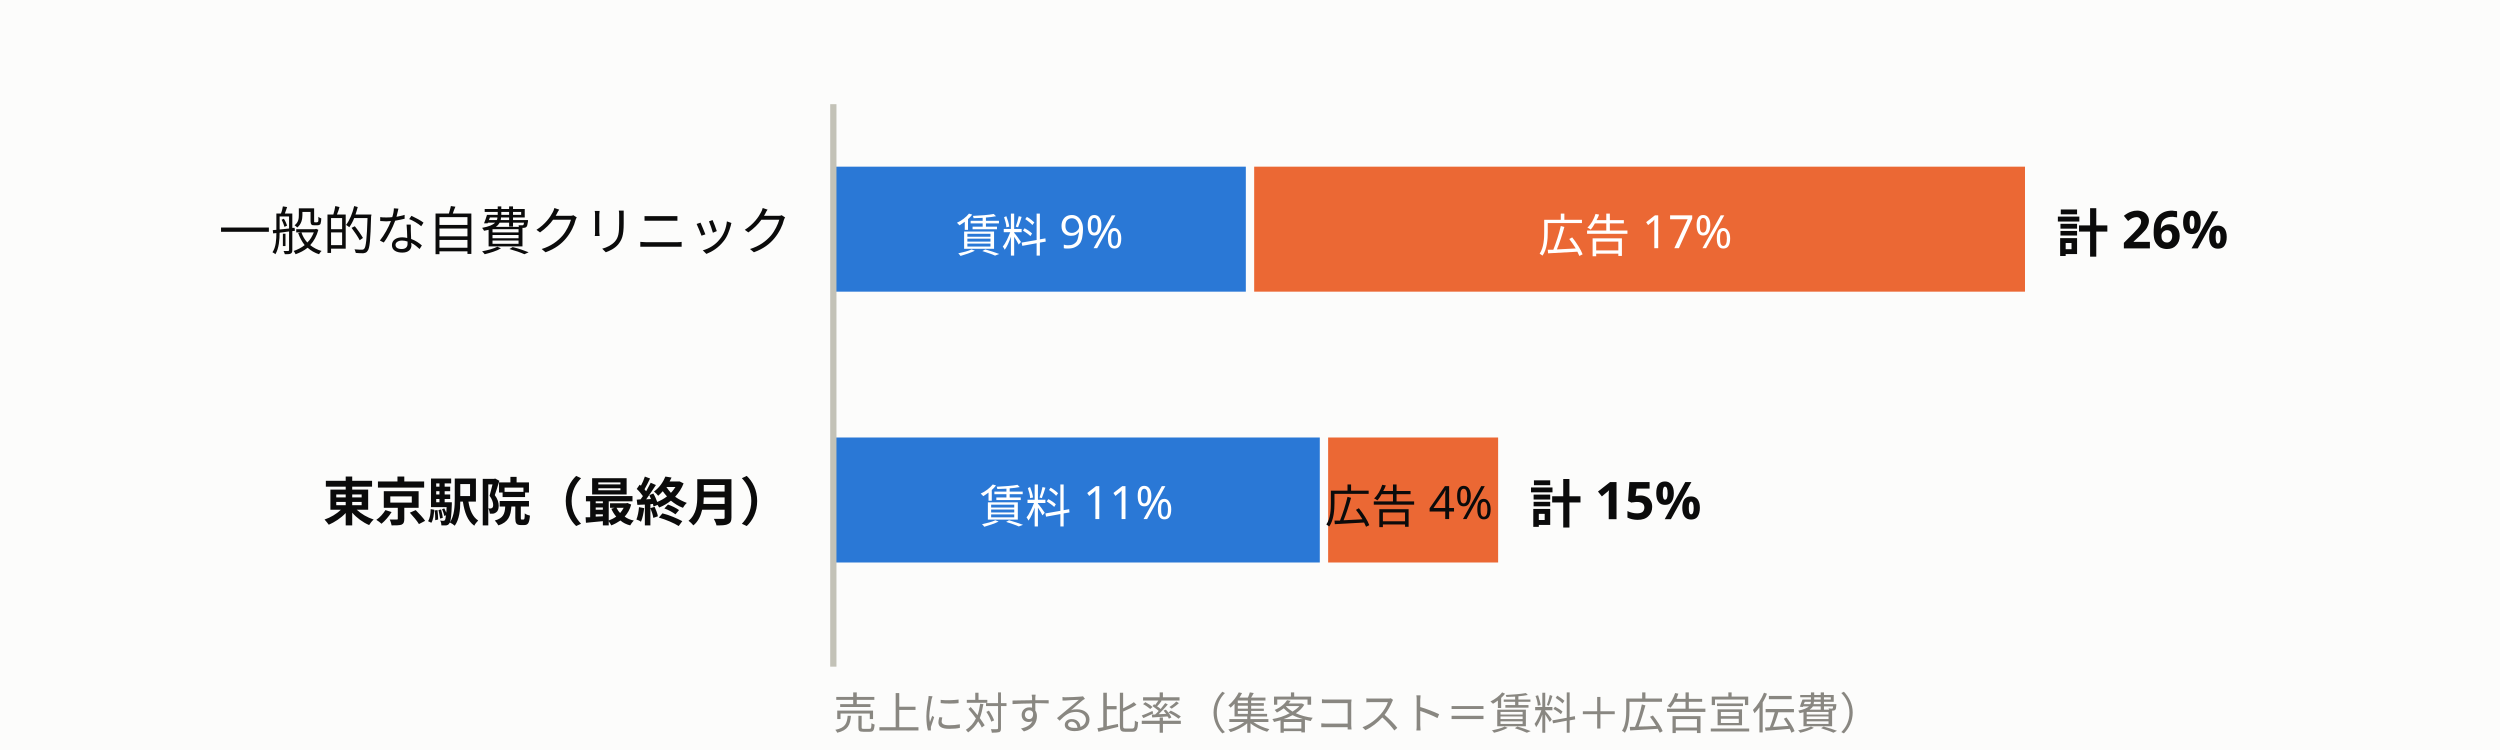
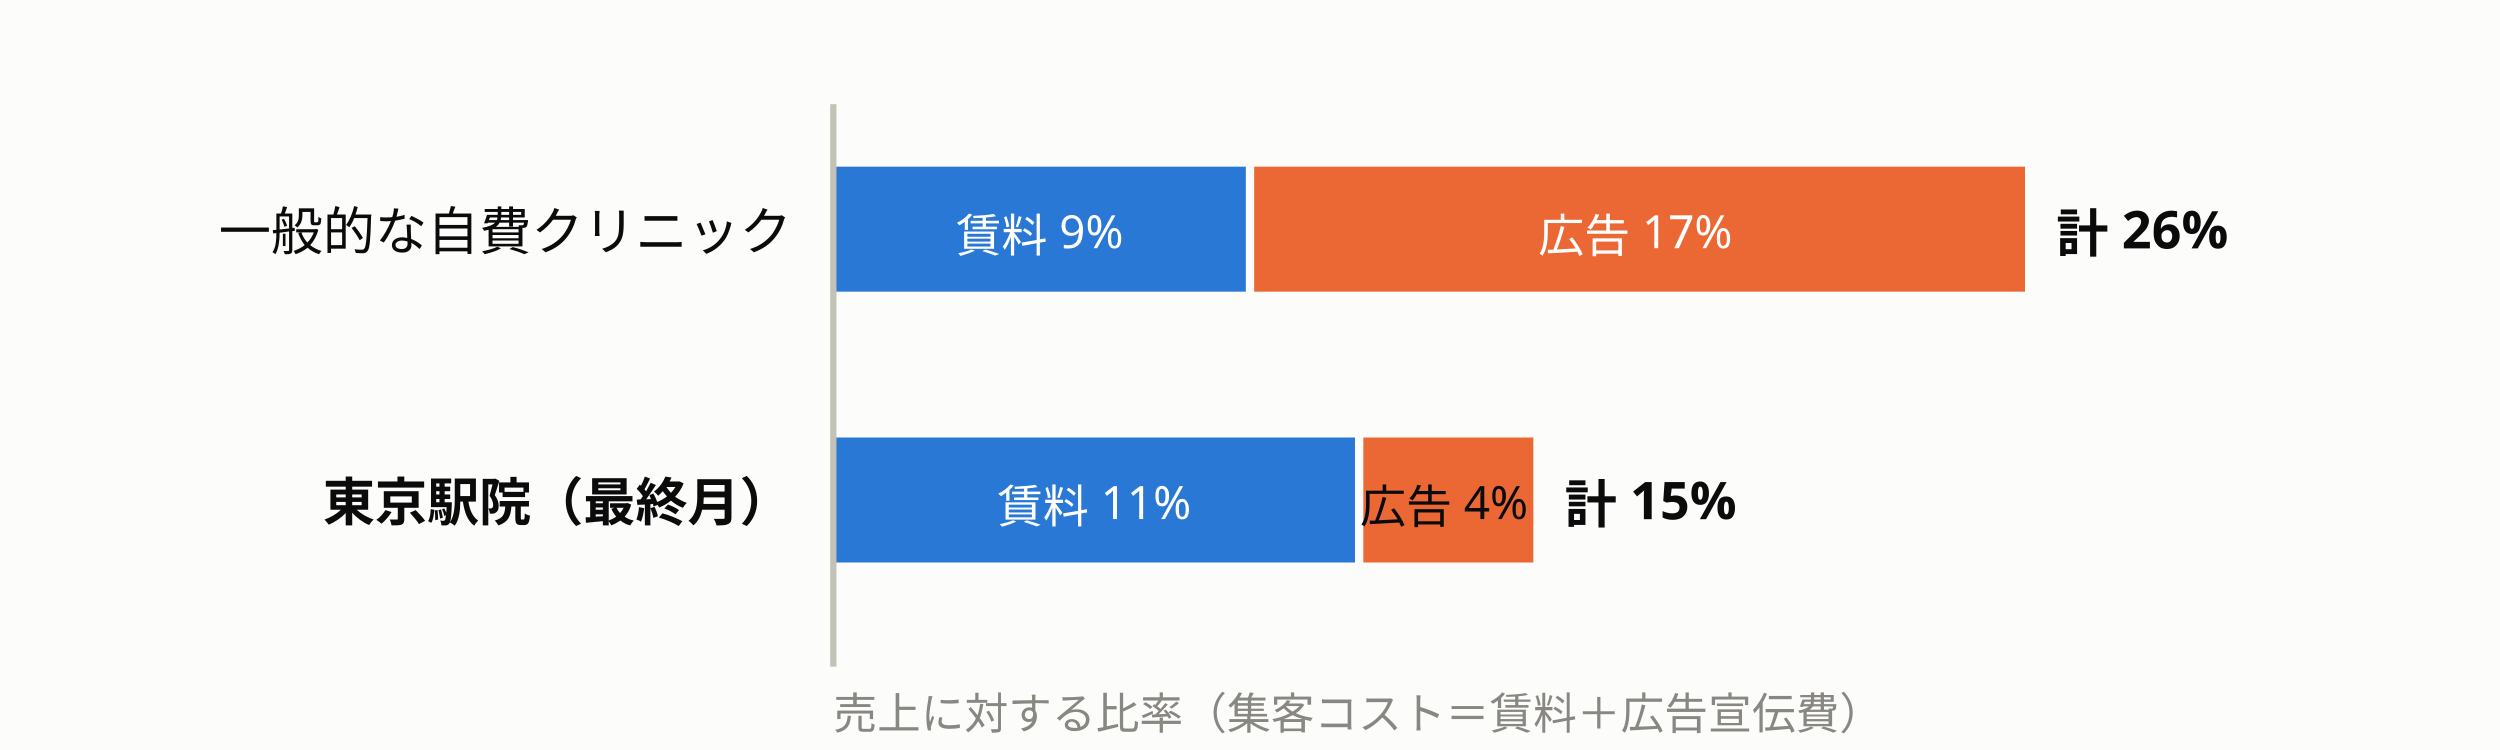
<svg xmlns="http://www.w3.org/2000/svg" width="120mm" height="36mm" viewBox="0 0 120 36">
  <rect width="120" height="36" fill="#fcfcfb" />
  <text x="38.00" y="12.00" font-size="2.5" fill="#0b0b0b" text-anchor="end" font-weight="normal" font-family="'IPAGothic',sans-serif">一般的な自費クリニック</text>
  <rect x="40" y="8" width="19.80" height="6" fill="#2a78d6" />
  <rect x="60.20" y="8" width="37.00" height="6" fill="#eb6834" />
  <text x="49.90" y="12.10" font-size="2.2" fill="#ffffff" text-anchor="middle" font-weight="normal" font-family="'IPAGothic',sans-serif">賃料 9%</text>
  <text x="78.50" y="12.10" font-size="2.2" fill="#ffffff" text-anchor="middle" font-weight="normal" font-family="'IPAGothic',sans-serif">広告 17%</text>
  <text x="98.70" y="12.10" font-size="2.5" fill="#0b0b0b" text-anchor="start" font-weight="bold" font-family="'IPAGothic',sans-serif">計 26%</text>
  <text x="38.00" y="25.00" font-size="2.5" fill="#0b0b0b" text-anchor="end" font-weight="bold" font-family="'IPAGothic',sans-serif">東京駅院（最終月）</text>
-   <rect x="40" y="21" width="23.35" height="6" fill="#2a78d6" />
-   <rect x="63.75" y="21" width="8.16" height="6" fill="#eb6834" />
-   <text x="51.67" y="25.10" font-size="2.2" fill="#ffffff" text-anchor="middle" font-weight="normal" font-family="'IPAGothic',sans-serif">賃料 11%</text>
-   <text x="67.63" y="25.10" font-size="2.2" fill="#0b0b0b" text-anchor="middle" font-weight="normal" font-family="'IPAGothic',sans-serif">広告 4%</text>
-   <text x="73.41" y="25.10" font-size="2.5" fill="#0b0b0b" text-anchor="start" font-weight="bold" font-family="'IPAGothic',sans-serif">計 15%</text>
+   <rect x="40" y="21" width="25.04" height="6" fill="#2a78d6" />
+   <rect x="65.44" y="21" width="8.16" height="6" fill="#eb6834" />
+   <text x="52.52" y="25.10" font-size="2.2" fill="#ffffff" text-anchor="middle" font-weight="normal" font-family="'IPAGothic',sans-serif">賃料 11%</text>
+   <text x="69.32" y="25.10" font-size="2.2" fill="#0b0b0b" text-anchor="middle" font-weight="normal" font-family="'IPAGothic',sans-serif">広告 4%</text>
+   <text x="75.10" y="25.10" font-size="2.5" fill="#0b0b0b" text-anchor="start" font-weight="bold" font-family="'IPAGothic',sans-serif">計 15%</text>
  <line x1="40" x2="40" y1="5" y2="32" stroke="#c3c2b7" stroke-width="0.3" />
  <text x="40.00" y="35.00" font-size="2.1" fill="#898781" text-anchor="start" font-weight="normal" font-family="'IPAGothic',sans-serif">売上に対する比率（集客コスト＝賃料＋広告宣伝費）</text>
</svg>
